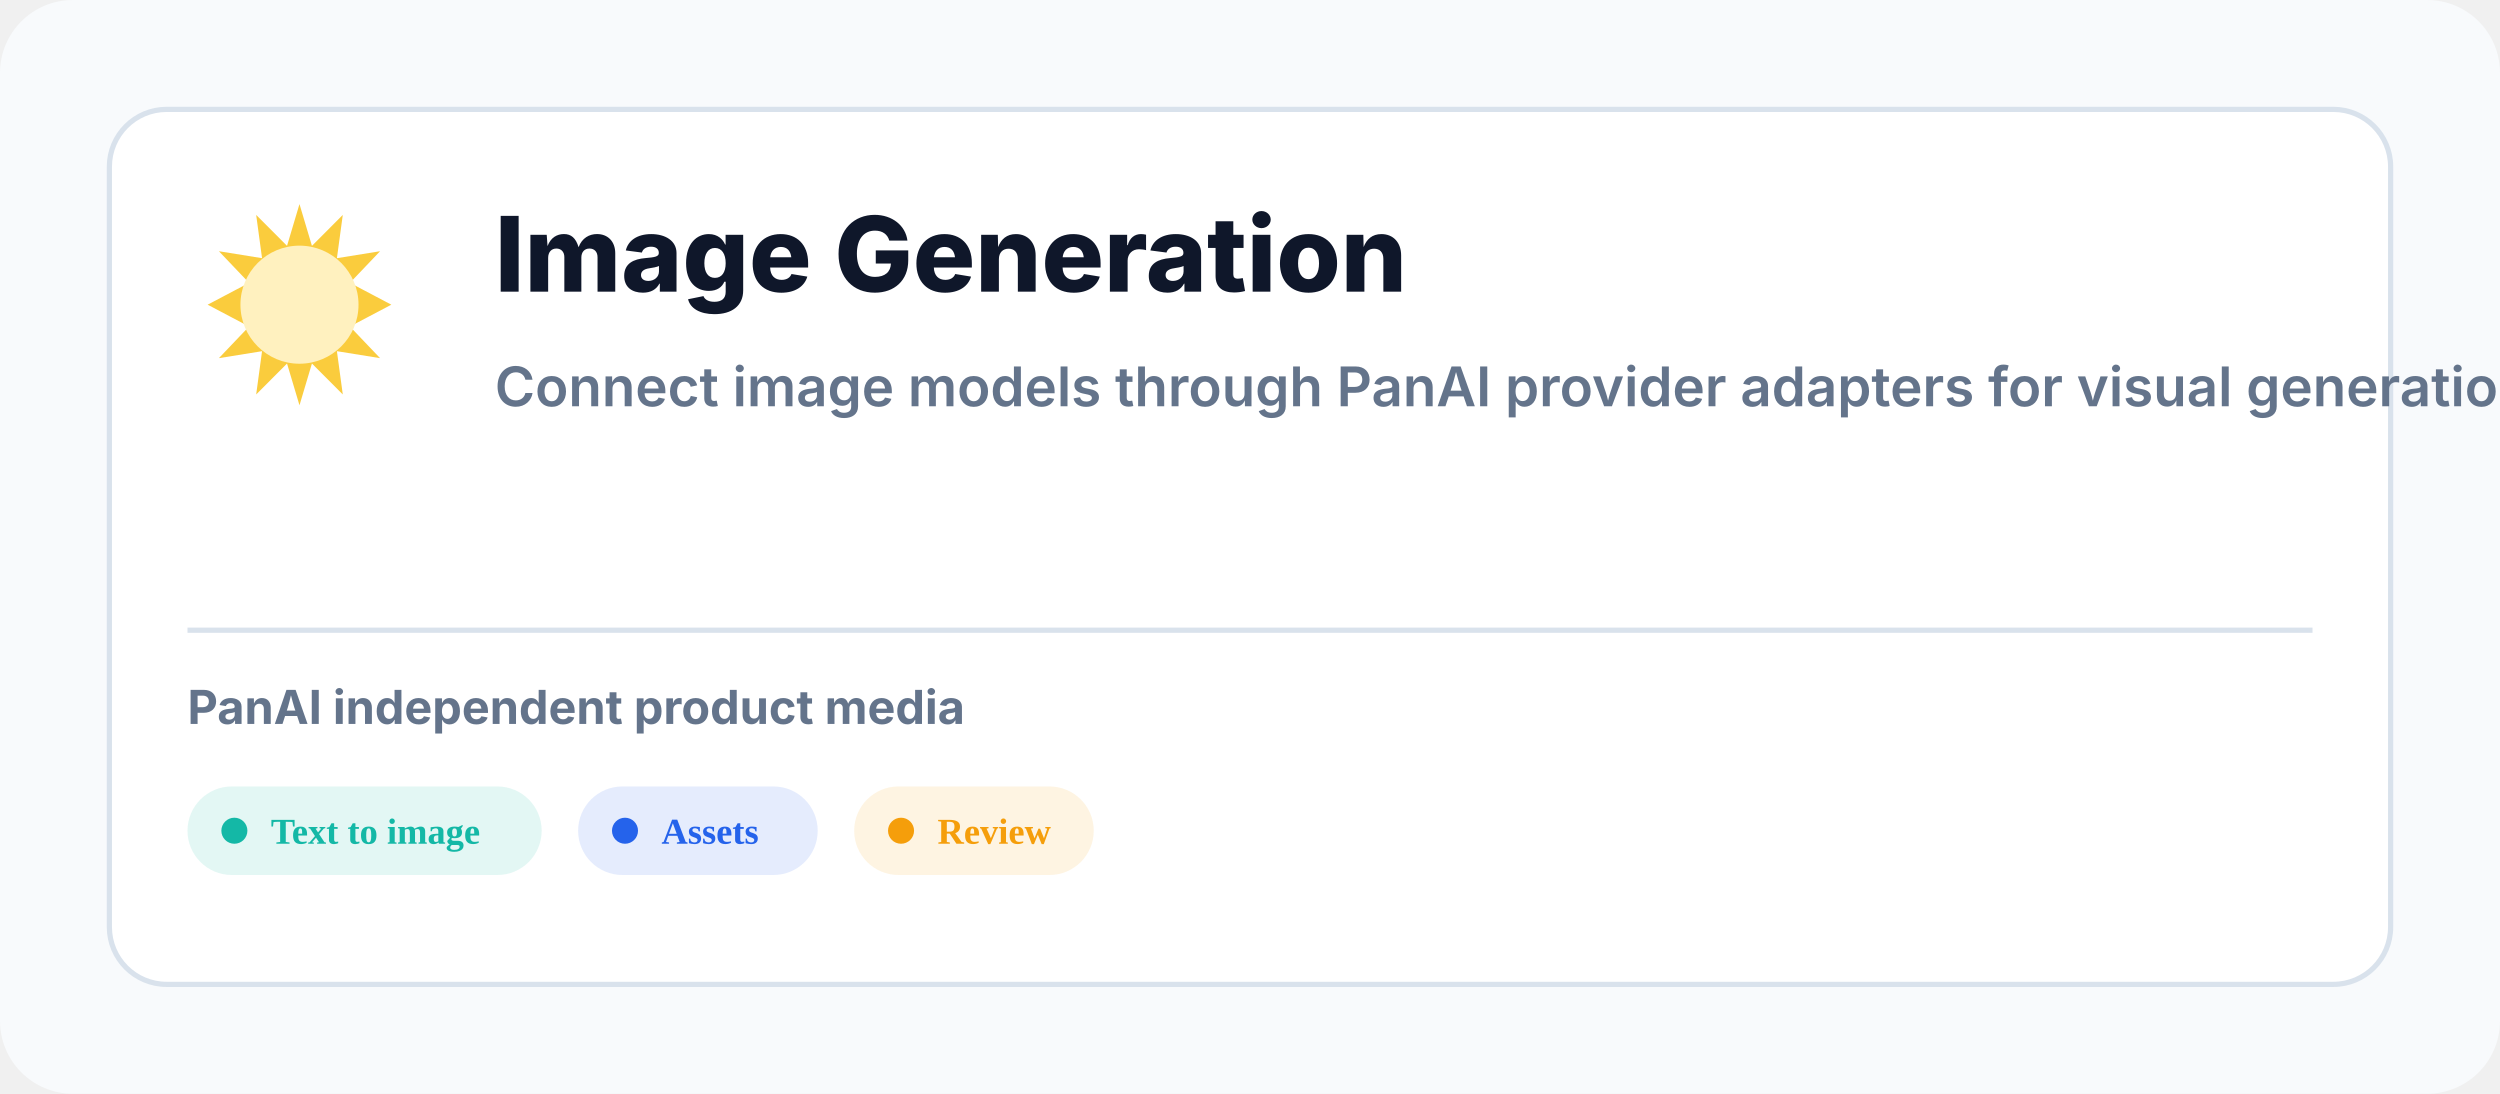
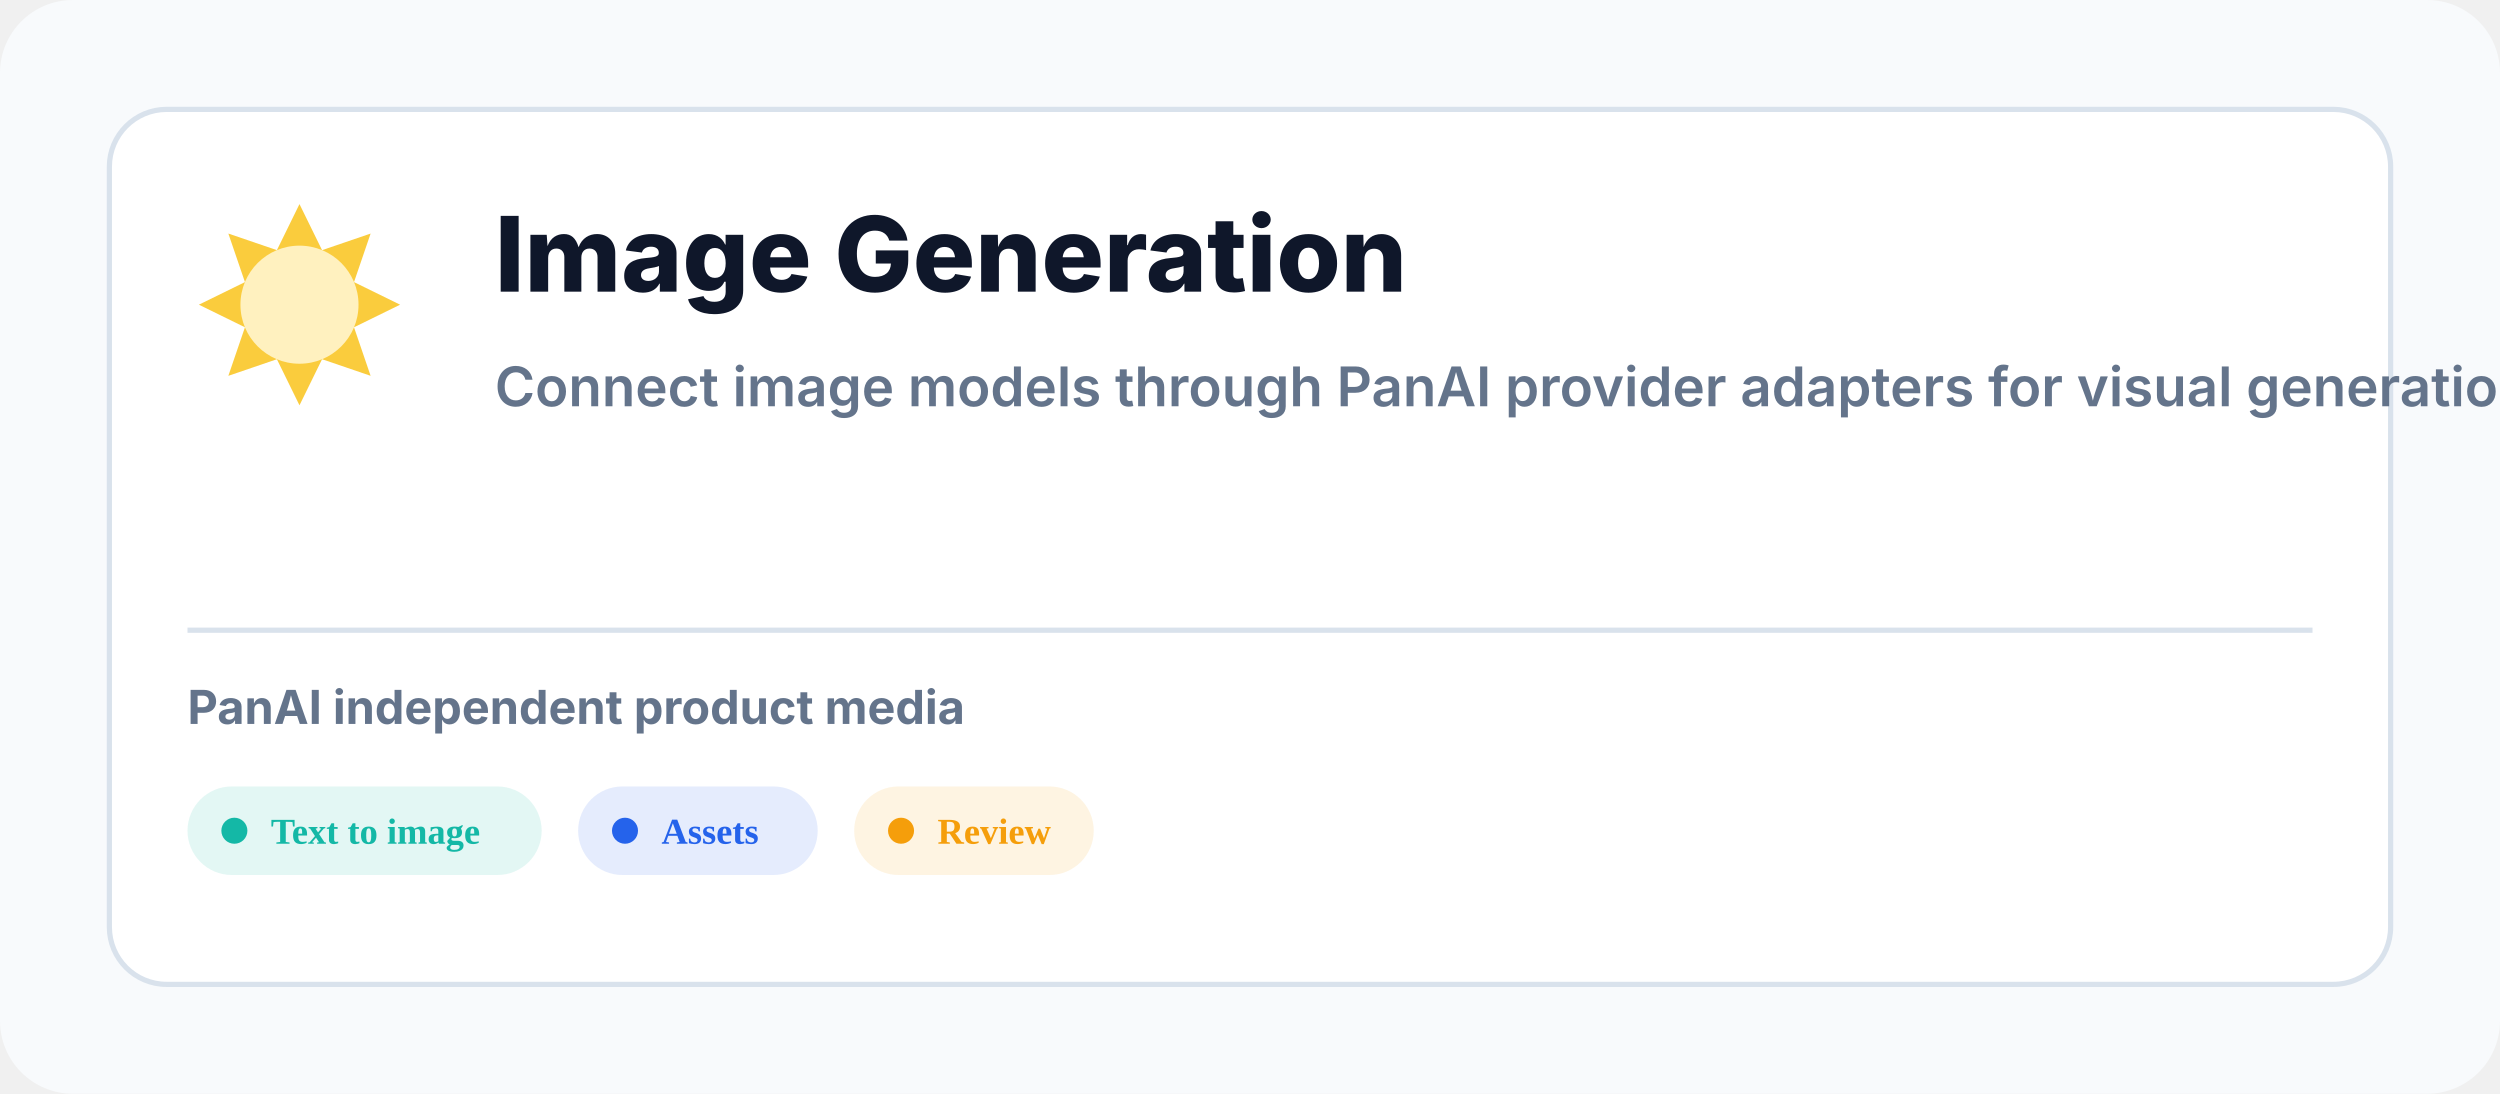
<svg xmlns="http://www.w3.org/2000/svg" width="960" height="420" viewBox="0 0 960 420" role="img" aria-label="Image Generation">
  <rect width="960" height="420" rx="28" fill="#f8fafc" />
  <rect x="42" y="42" width="876" height="336" rx="22" fill="#ffffff" stroke="#d9e2ec" stroke-width="2" />
  <g transform="translate(72 74) scale(1.075)">
-     <path d="M40 4.06 44.45 18.98 55.47 7.93 53.37 23.39 68.79 20.9 58.02 32.2 72.81 40 58.02 47.8 68.79 59.1 53.37 56.61 55.47 72.07 44.45 61.02 40 75.94 35.55 61.02 24.53 72.07 26.63 56.61 11.21 59.1 21.98 47.8 7.19 40 21.98 32.2 11.21 20.9 26.63 23.39 24.53 7.93 35.55 18.98Z" fill="#FACC3D" />
+     <path d="M40 4.06 48.07 20.52 65.41 14.59 59.48 31.93 75.94 40 59.48 48.07 65.41 65.41 48.07 59.48 40 75.94 31.93 59.48 14.59 65.41 20.52 48.07 4.06 40 20.52 31.93 14.59 14.59 31.93 20.52Z" fill="#FACC3D" />
    <circle cx="40" cy="40" r="21.09" fill="#FFF1BF" />
  </g>
  <text x="190" y="112" font-family="Inter, ui-sans-serif, system-ui, -apple-system, BlinkMacSystemFont, Segoe UI, sans-serif" font-size="40" font-weight="800" fill="#0f172a">Image Generation</text>
  <text x="190" y="156" font-family="Inter, ui-sans-serif, system-ui, -apple-system, BlinkMacSystemFont, Segoe UI, sans-serif" font-size="21" font-weight="600" fill="#64748b">Connect image models through PanAI provider adapters for visual generation workflows.</text>
  <line x1="72" y1="242" x2="888" y2="242" stroke="#d9e2ec" stroke-width="2" />
  <text x="72" y="278" font-family="Inter, ui-sans-serif, system-ui, -apple-system, BlinkMacSystemFont, Segoe UI, sans-serif" font-size="18" font-weight="700" fill="#64748b">PanAI independent product media</text>
  <rect x="72" y="302" width="136" height="34" rx="17" fill="#14b8a6" fill-opacity="0.12" />
  <circle cx="90" cy="319" r="5" fill="#14b8a6" />
  <text x="104" y="324" font-size="14" font-weight="700" fill="#14b8a6">Text to image</text>
  <rect x="222" y="302" width="92" height="34" rx="17" fill="#2563eb" fill-opacity="0.12" />
  <circle cx="240" cy="319" r="5" fill="#2563eb" />
  <text x="254" y="324" font-size="14" font-weight="700" fill="#2563eb">Assets</text>
  <rect x="328" y="302" width="92" height="34" rx="17" fill="#f59e0b" fill-opacity="0.12" />
  <circle cx="346" cy="319" r="5" fill="#f59e0b" />
  <text x="360" y="324" font-size="14" font-weight="700" fill="#f59e0b">Review</text>
</svg>
